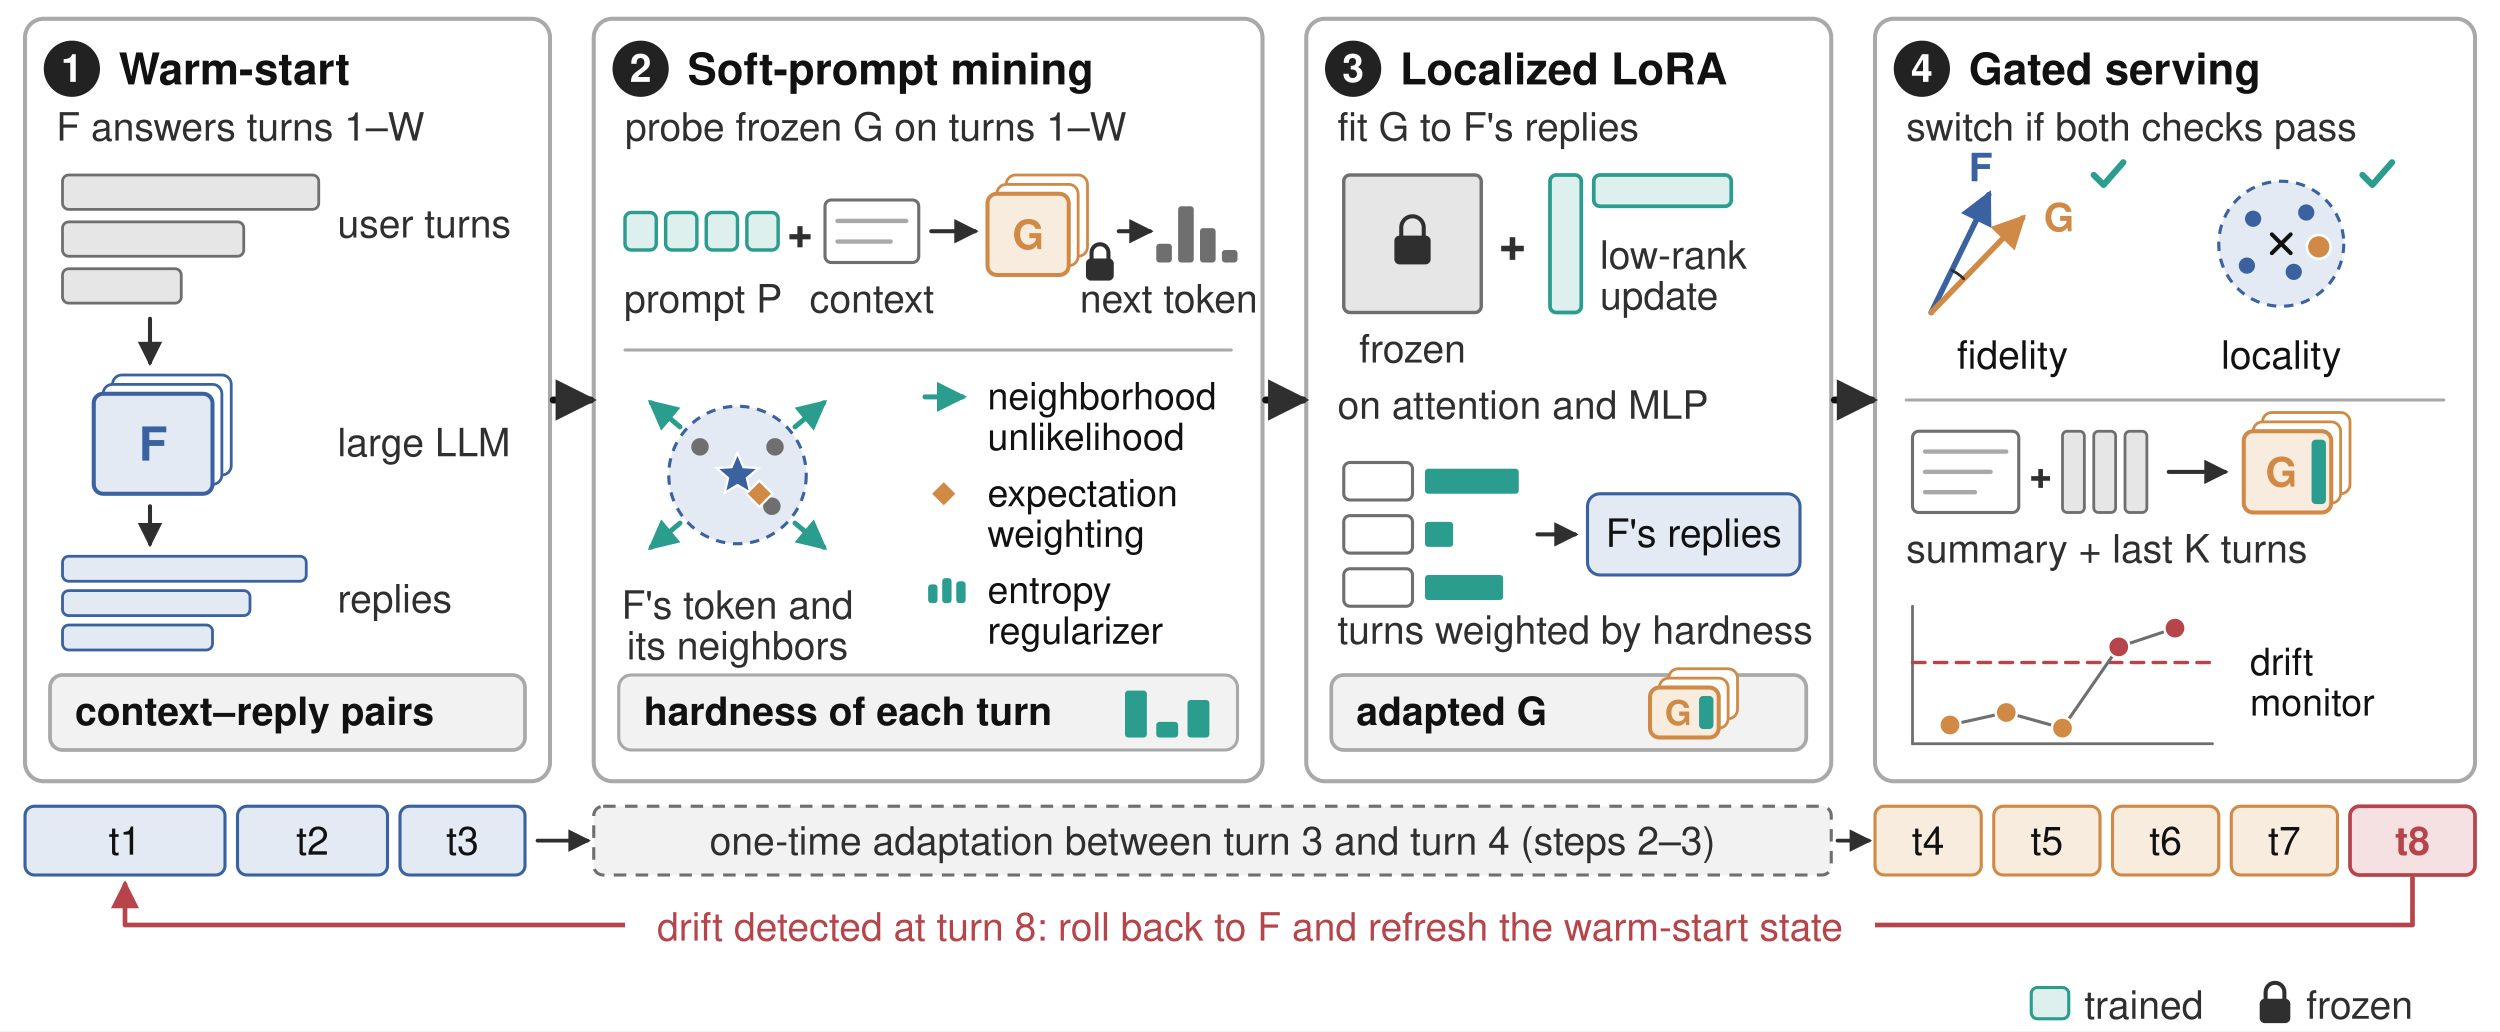
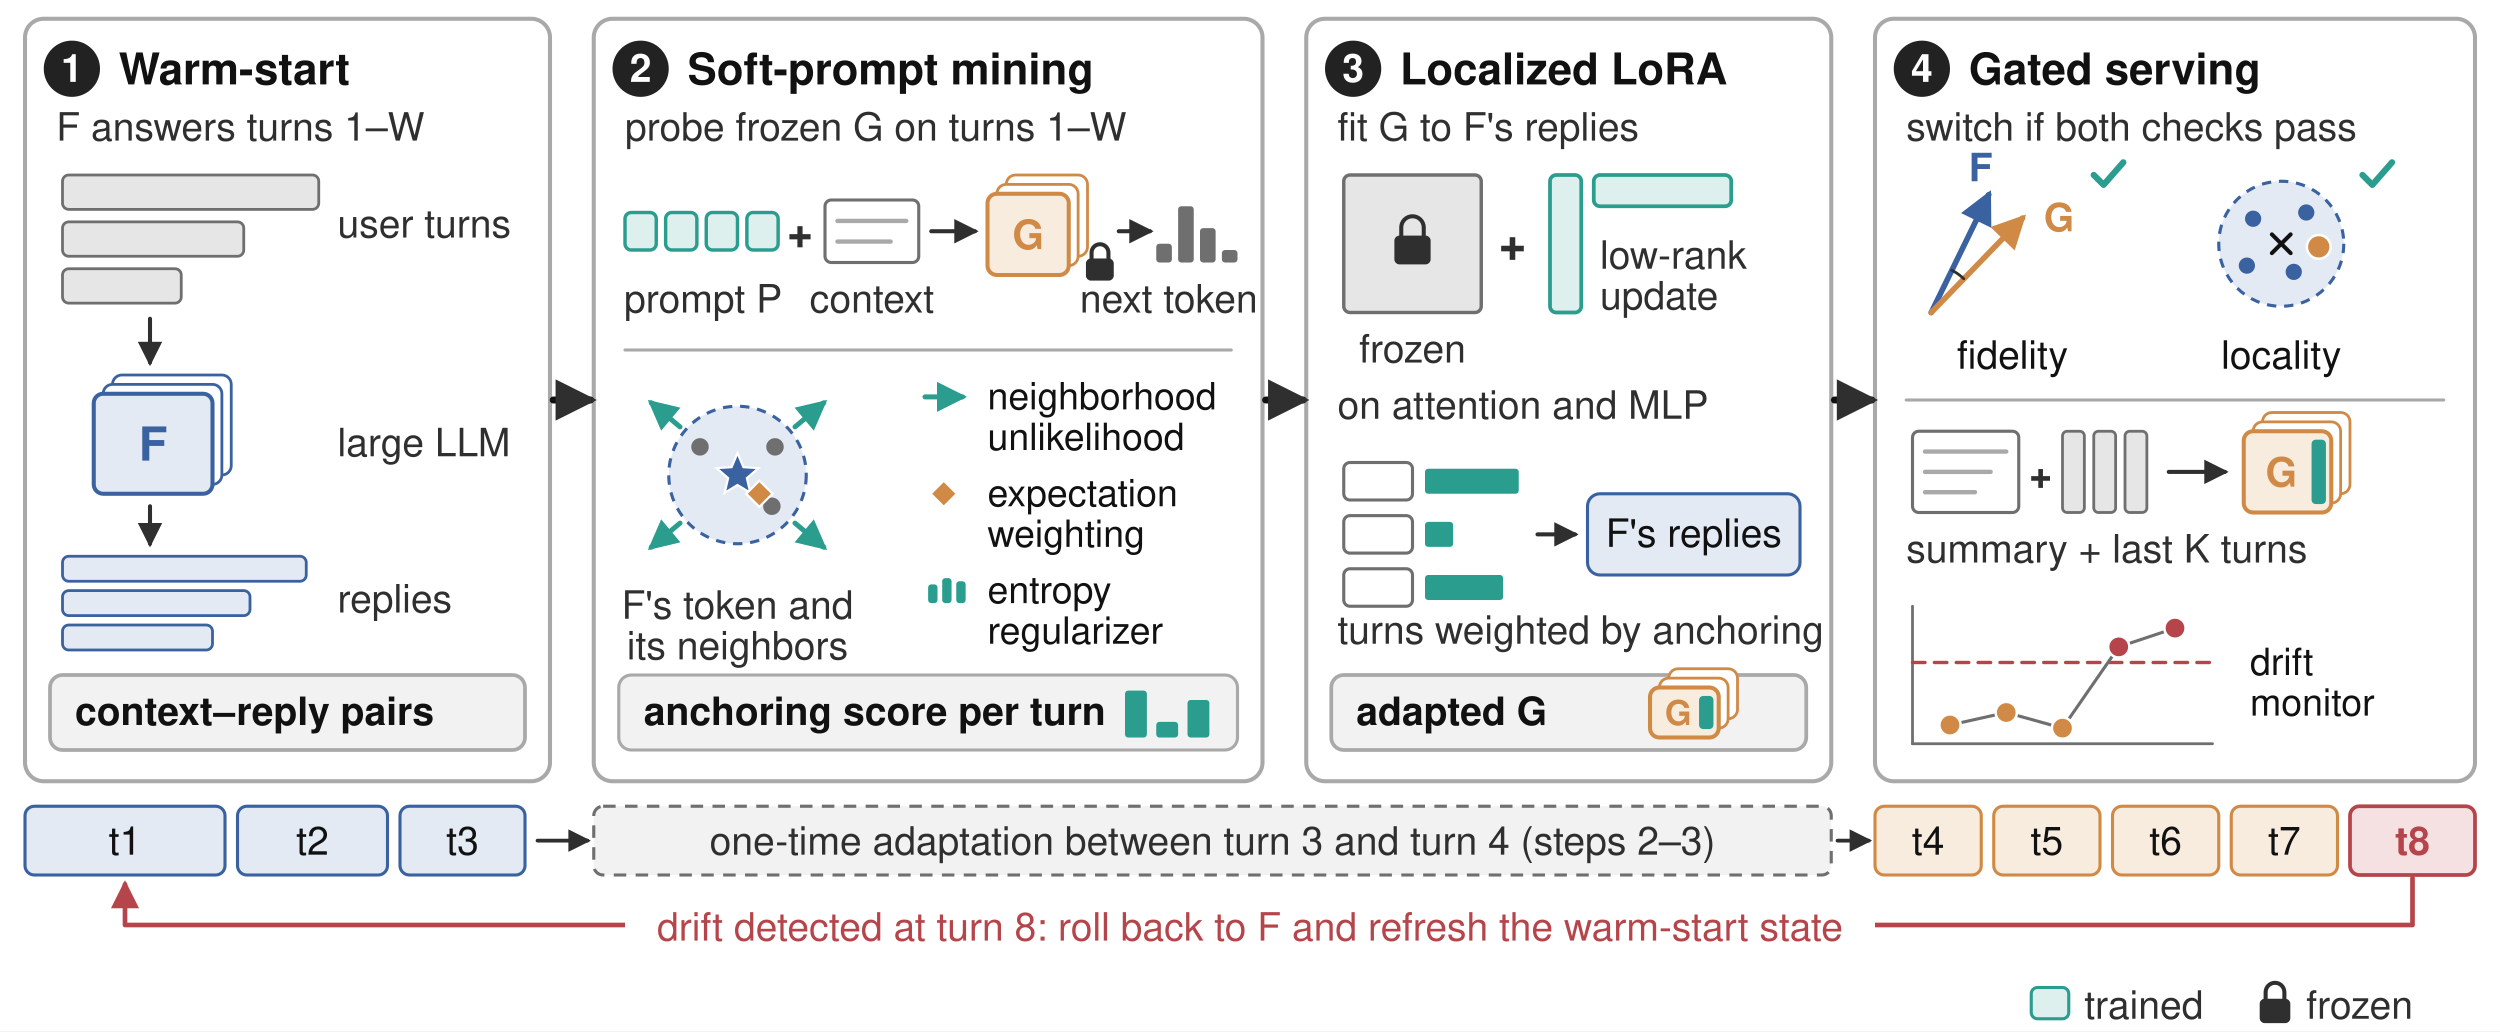
- <svg xmlns="http://www.w3.org/2000/svg" width="800" height="330" viewBox="0 0 800 330" role="img" aria-label="SOMA overview. Warm-start: F answers the first turns. Soft-prompt mining on the frozen G scores how hard each warm-start turn is. Localized LoRA fits G to F on the hard turns. Gated serving: G takes over after a fidelity and locality check and serves from a compressed context; a drift monitor rolls back to F.">
+ <svg xmlns="http://www.w3.org/2000/svg" width="800" height="330" viewBox="0 0 800 330" role="img" aria-label="SOMA overview. Warm-start: F answers the first turns. An adversarial soft prompt on the frozen G scores how robustly G still reproduces F on each warm-start turn. Localized LoRA fits G to F, weighted by this score. Gated serving: G takes over after a fidelity and locality check and serves from a compressed context; a drift monitor rolls back to F.">
  <defs>
    <marker id="arr" viewBox="0 0 10 10" refX="8.5" refY="5" markerWidth="6" markerHeight="6" orient="auto-start-reverse">
      <path d="M0,0 L10,5 L0,10 z" fill="#2F2F2F" />
    </marker>
    <marker id="arrT" viewBox="0 0 10 10" refX="8.5" refY="5" markerWidth="6" markerHeight="6" orient="auto-start-reverse">
      <path d="M0,0 L10,5 L0,10 z" fill="#2A9D8F" />
    </marker>
    <marker id="arrR" viewBox="0 0 10 10" refX="8.5" refY="5" markerWidth="6" markerHeight="6" orient="auto-start-reverse">
      <path d="M0,0 L10,5 L0,10 z" fill="#B5454A" />
    </marker>
    <marker id="arrN" viewBox="0 0 10 10" refX="8.5" refY="5" markerWidth="6" markerHeight="6" orient="auto-start-reverse">
      <path d="M0,0 L10,5 L0,10 z" fill="#3A62A0" />
    </marker>
    <marker id="arrO" viewBox="0 0 10 10" refX="8.5" refY="5" markerWidth="6" markerHeight="6" orient="auto-start-reverse">
      <path d="M0,0 L10,5 L0,10 z" fill="#D08A45" />
    </marker>
  </defs>
  <rect x="0" y="0" width="800" height="330" fill="#ffffff" />
  <rect x="8.0" y="6.0" width="168.0" height="244.0" rx="6" ry="6" fill="#ffffff" stroke="#A9A9A9" stroke-width="1.3" />
  <circle cx="23.0" cy="22.0" r="9" fill="#222222" stroke="none" stroke-width="1.1" />
  <text x="23.0" y="26.2" font-family="Helvetica, Arial, 'Liberation Sans', sans-serif" font-size="12.5" font-weight="bold" fill="#ffffff" text-anchor="middle">1</text>
  <text x="38.0" y="27.0" font-family="Helvetica, Arial, 'Liberation Sans', sans-serif" font-size="14" font-weight="bold" fill="#111111" text-anchor="start">Warm-start</text>
  <text x="18.0" y="45.0" font-family="Helvetica, Arial, 'Liberation Sans', sans-serif" font-size="12.5" font-weight="normal" fill="#2F2F2F" text-anchor="start">F answers turns 1–W</text>
  <rect x="190.0" y="6.0" width="214.0" height="244.0" rx="6" ry="6" fill="#ffffff" stroke="#A9A9A9" stroke-width="1.3" />
  <circle cx="205.0" cy="22.0" r="9" fill="#222222" stroke="none" stroke-width="1.1" />
  <text x="205.0" y="26.2" font-family="Helvetica, Arial, 'Liberation Sans', sans-serif" font-size="12.5" font-weight="bold" fill="#ffffff" text-anchor="middle">2</text>
  <text x="220.0" y="27.0" font-family="Helvetica, Arial, 'Liberation Sans', sans-serif" font-size="14" font-weight="bold" fill="#111111" text-anchor="start">Soft-prompt mining</text>
  <text x="200.0" y="45.0" font-family="Helvetica, Arial, 'Liberation Sans', sans-serif" font-size="12.5" font-weight="normal" fill="#2F2F2F" text-anchor="start">probe frozen G on turns 1–W</text>
  <rect x="418.0" y="6.0" width="168.0" height="244.0" rx="6" ry="6" fill="#ffffff" stroke="#A9A9A9" stroke-width="1.3" />
  <circle cx="433.0" cy="22.0" r="9" fill="#222222" stroke="none" stroke-width="1.1" />
  <text x="433.0" y="26.2" font-family="Helvetica, Arial, 'Liberation Sans', sans-serif" font-size="12.5" font-weight="bold" fill="#ffffff" text-anchor="middle">3</text>
  <text x="448.0" y="27.0" font-family="Helvetica, Arial, 'Liberation Sans', sans-serif" font-size="14" font-weight="bold" fill="#111111" text-anchor="start">Localized LoRA</text>
  <text x="428.0" y="45.0" font-family="Helvetica, Arial, 'Liberation Sans', sans-serif" font-size="12.5" font-weight="normal" fill="#2F2F2F" text-anchor="start">fit G to F's replies</text>
  <rect x="600.0" y="6.0" width="192.0" height="244.0" rx="6" ry="6" fill="#ffffff" stroke="#A9A9A9" stroke-width="1.3" />
  <circle cx="615.0" cy="22.0" r="9" fill="#222222" stroke="none" stroke-width="1.1" />
  <text x="615.0" y="26.2" font-family="Helvetica, Arial, 'Liberation Sans', sans-serif" font-size="12.5" font-weight="bold" fill="#ffffff" text-anchor="middle">4</text>
  <text x="630.0" y="27.0" font-family="Helvetica, Arial, 'Liberation Sans', sans-serif" font-size="14" font-weight="bold" fill="#111111" text-anchor="start">Gated serving</text>
  <text x="610.0" y="45.0" font-family="Helvetica, Arial, 'Liberation Sans', sans-serif" font-size="12.5" font-weight="normal" fill="#2F2F2F" text-anchor="start">switch if both checks pass</text>
  <line x1="177.0" y1="128.0" x2="189.0" y2="128.0" stroke="#111111" stroke-width="2.2" stroke-linecap="round" marker-end="url(#arr)" />
  <line x1="405.0" y1="128.0" x2="417.0" y2="128.0" stroke="#111111" stroke-width="2.2" stroke-linecap="round" marker-end="url(#arr)" />
  <line x1="587.0" y1="128.0" x2="599.0" y2="128.0" stroke="#111111" stroke-width="2.2" stroke-linecap="round" marker-end="url(#arr)" />
  <rect x="20.0" y="56.0" width="82.0" height="11.0" rx="2" ry="2" fill="#E6E6E6" stroke="#6F6F6F" stroke-width="0.9" />
  <rect x="20.0" y="71.0" width="58.0" height="11.0" rx="2" ry="2" fill="#E6E6E6" stroke="#6F6F6F" stroke-width="0.9" />
  <rect x="20.0" y="86.0" width="38.0" height="11.0" rx="2" ry="2" fill="#E6E6E6" stroke="#6F6F6F" stroke-width="0.9" />
  <text x="108.0" y="76.0" font-family="Helvetica, Arial, 'Liberation Sans', sans-serif" font-size="12.5" font-weight="normal" fill="#2F2F2F" text-anchor="start">user turns</text>
  <line x1="48.0" y1="102.0" x2="48.0" y2="116.0" stroke="#2F2F2F" stroke-width="1.3" stroke-linecap="round" marker-end="url(#arr)" />
  <rect x="36.0" y="120.0" width="38.0" height="32.0" rx="3" ry="3" fill="#ffffff" stroke="#3A62A0" stroke-width="0.9" />
  <rect x="33.0" y="123.0" width="38.0" height="32.0" rx="3" ry="3" fill="#ffffff" stroke="#3A62A0" stroke-width="0.9" />
  <rect x="30.0" y="126.0" width="38.0" height="32.0" rx="3" ry="3" fill="#E3EAF4" stroke="#3A62A0" stroke-width="1.3" />
  <text x="49.0" y="147.4" font-family="Helvetica, Arial, 'Liberation Sans', sans-serif" font-size="15" font-weight="bold" fill="#3A62A0" text-anchor="middle">F</text>
  <text x="108.0" y="146.0" font-family="Helvetica, Arial, 'Liberation Sans', sans-serif" font-size="12.5" font-weight="normal" fill="#2F2F2F" text-anchor="start">large LLM</text>
  <line x1="48.0" y1="162.0" x2="48.0" y2="174.0" stroke="#2F2F2F" stroke-width="1.3" stroke-linecap="round" marker-end="url(#arr)" />
  <rect x="20.0" y="178.0" width="78.0" height="8.0" rx="2" ry="2" fill="#E3EAF4" stroke="#3A62A0" stroke-width="0.9" />
  <rect x="20.0" y="189.0" width="60.0" height="8.0" rx="2" ry="2" fill="#E3EAF4" stroke="#3A62A0" stroke-width="0.9" />
  <rect x="20.0" y="200.0" width="48.0" height="8.0" rx="2" ry="2" fill="#E3EAF4" stroke="#3A62A0" stroke-width="0.9" />
  <text x="108.0" y="196.0" font-family="Helvetica, Arial, 'Liberation Sans', sans-serif" font-size="12.5" font-weight="normal" fill="#2F2F2F" text-anchor="start">replies</text>
  <rect x="16.0" y="216.0" width="152.0" height="24.0" rx="4" ry="4" fill="#F2F2F2" stroke="#A9A9A9" stroke-width="1.2" />
  <text x="24.0" y="232.0" font-family="Helvetica, Arial, 'Liberation Sans', sans-serif" font-size="12.5" font-weight="bold" fill="#111111" text-anchor="start">context–reply pairs</text>
  <rect x="200.0" y="68.0" width="10.0" height="12.0" rx="2" ry="2" fill="#DDF0ED" stroke="#2A9D8F" stroke-width="1.1" />
  <rect x="213.0" y="68.0" width="10.0" height="12.0" rx="2" ry="2" fill="#DDF0ED" stroke="#2A9D8F" stroke-width="1.1" />
  <rect x="226.0" y="68.0" width="10.0" height="12.0" rx="2" ry="2" fill="#DDF0ED" stroke="#2A9D8F" stroke-width="1.1" />
  <rect x="239.0" y="68.0" width="10.0" height="12.0" rx="2" ry="2" fill="#DDF0ED" stroke="#2A9D8F" stroke-width="1.1" />
  <text x="256.0" y="79.0" font-family="Helvetica, Arial, 'Liberation Sans', sans-serif" font-size="14" font-weight="bold" fill="#2F2F2F" text-anchor="middle">+</text>
  <rect x="264.0" y="64.0" width="30.0" height="20.0" rx="2" ry="2" fill="#ffffff" stroke="#6F6F6F" stroke-width="1" />
  <line x1="268.0" y1="70.7" x2="290.0" y2="70.7" stroke="#A9A9A9" stroke-width="1.4" stroke-linecap="round" />
  <line x1="268.0" y1="77.3" x2="285.0" y2="77.3" stroke="#A9A9A9" stroke-width="1.4" stroke-linecap="round" />
  <line x1="298.0" y1="74.0" x2="312.0" y2="74.0" stroke="#2F2F2F" stroke-width="1.3" stroke-linecap="round" marker-end="url(#arr)" />
  <rect x="322.0" y="56.0" width="26.0" height="26.0" rx="3" ry="3" fill="#ffffff" stroke="#D08A45" stroke-width="0.9" />
  <rect x="319.0" y="59.0" width="26.0" height="26.0" rx="3" ry="3" fill="#ffffff" stroke="#D08A45" stroke-width="0.9" />
  <rect x="316.0" y="62.0" width="26.0" height="26.0" rx="3" ry="3" fill="#F8ECDF" stroke="#D08A45" stroke-width="1.3" />
  <text x="329.0" y="79.7" font-family="Helvetica, Arial, 'Liberation Sans', sans-serif" font-size="13" font-weight="bold" fill="#D08A45" text-anchor="middle">G</text>
  <rect x="347.9" y="83.1" width="8.1" height="6.3" rx="1.2" ry="1.2" fill="#2F2F2F" stroke="#2F2F2F" stroke-width="0.8" />
  <path d="M349.3,83.1 v-2.25 a2.7,2.7 0 0 1 5.4,0 v2.25" stroke="#2F2F2F" stroke-width="1.3" fill="none" stroke-linejoin="round" stroke-linecap="round" />
  <line x1="358.0" y1="74.0" x2="368.0" y2="74.0" stroke="#2F2F2F" stroke-width="1.3" stroke-linecap="round" marker-end="url(#arr)" />
  <rect x="370.0" y="78.0" width="5" height="6" rx="1" fill="#6F6F6F" />
  <rect x="377.0" y="66.0" width="5" height="18" rx="1" fill="#6F6F6F" />
  <rect x="384.0" y="73.0" width="5" height="11" rx="1" fill="#6F6F6F" />
  <rect x="391.0" y="80.0" width="5" height="4" rx="1" fill="#6F6F6F" />
  <text x="225.0" y="100.0" font-family="Helvetica, Arial, 'Liberation Sans', sans-serif" font-size="12.5" font-weight="normal" fill="#2F2F2F" text-anchor="middle">prompt P</text>
  <text x="279.0" y="100.0" font-family="Helvetica, Arial, 'Liberation Sans', sans-serif" font-size="12.5" font-weight="normal" fill="#2F2F2F" text-anchor="middle">context</text>
  <text x="374.0" y="100.0" font-family="Helvetica, Arial, 'Liberation Sans', sans-serif" font-size="12.5" font-weight="normal" fill="#2F2F2F" text-anchor="middle">next token</text>
  <line x1="200.0" y1="112.0" x2="394.0" y2="112.0" stroke="#A9A9A9" stroke-width="1" stroke-linecap="round" />
  <circle cx="236.0" cy="152.0" r="22" fill="#E3EAF4" stroke="#3A62A0" stroke-width="1" stroke-dasharray="3 2.5" />
  <circle cx="224.0" cy="143.0" r="2.8" fill="#6F6F6F" stroke="none" stroke-width="1.1" />
  <circle cx="247.0" cy="162.0" r="2.8" fill="#6F6F6F" stroke="none" stroke-width="1.1" />
  <circle cx="248.0" cy="143.0" r="2.8" fill="#6F6F6F" stroke="none" stroke-width="1.1" />
  <polygon points="236.0,145.0 237.9,149.5 242.7,149.8 239.0,153.0 240.1,157.7 236.0,155.2 231.9,157.7 233.0,153.0 229.3,149.8 234.1,149.5" fill="#3A62A0" stroke="#ffffff" stroke-width="0.7" />
  <polygon points="243,153.8 247.2,158 243,162.2 238.8,158" fill="#D08A45" stroke="#ffffff" stroke-width="0.7" />
  <line x1="254.4" y1="136.6" x2="263.6" y2="128.9" stroke="#2A9D8F" stroke-width="1.6" stroke-linecap="round" marker-end="url(#arrT)" />
  <line x1="217.6" y1="136.6" x2="208.4" y2="128.9" stroke="#2A9D8F" stroke-width="1.6" stroke-linecap="round" marker-end="url(#arrT)" />
  <line x1="217.6" y1="167.4" x2="208.4" y2="175.1" stroke="#2A9D8F" stroke-width="1.6" stroke-linecap="round" marker-end="url(#arrT)" />
  <line x1="254.4" y1="167.4" x2="263.6" y2="175.1" stroke="#2A9D8F" stroke-width="1.6" stroke-linecap="round" marker-end="url(#arrT)" />
  <text x="236.0" y="198.0" font-family="Helvetica, Arial, 'Liberation Sans', sans-serif" font-size="12.5" font-weight="normal" fill="#2F2F2F" text-anchor="middle">F's token and</text>
  <text x="236.0" y="211.0" font-family="Helvetica, Arial, 'Liberation Sans', sans-serif" font-size="12.5" font-weight="normal" fill="#2F2F2F" text-anchor="middle">its neighbors</text>
  <line x1="296.0" y1="127.0" x2="308.0" y2="127.0" stroke="#2A9D8F" stroke-width="1.6" stroke-linecap="round" marker-end="url(#arrT)" />
  <text x="316.0" y="131.0" font-family="Helvetica, Arial, 'Liberation Sans', sans-serif" font-size="12" font-weight="normal" fill="#111111" text-anchor="start">neighborhood</text>
  <text x="316.0" y="144.0" font-family="Helvetica, Arial, 'Liberation Sans', sans-serif" font-size="12" font-weight="normal" fill="#111111" text-anchor="start">unlikelihood</text>
  <polygon points="302,153.8 306.2,158 302,162.2 297.8,158" fill="#D08A45" stroke="#ffffff" stroke-width="0.7" />
  <text x="316.0" y="162.0" font-family="Helvetica, Arial, 'Liberation Sans', sans-serif" font-size="12" font-weight="normal" fill="#111111" text-anchor="start">expectation</text>
  <text x="316.0" y="175.0" font-family="Helvetica, Arial, 'Liberation Sans', sans-serif" font-size="12" font-weight="normal" fill="#111111" text-anchor="start">weighting</text>
  <rect x="297.0" y="187.0" width="3" height="6" rx="1" fill="#2A9D8F" />
  <rect x="301.5" y="185.0" width="3" height="8" rx="1" fill="#2A9D8F" />
  <rect x="306.0" y="186.0" width="3" height="7" rx="1" fill="#2A9D8F" />
  <text x="316.0" y="193.0" font-family="Helvetica, Arial, 'Liberation Sans', sans-serif" font-size="12" font-weight="normal" fill="#111111" text-anchor="start">entropy</text>
  <text x="316.0" y="206.0" font-family="Helvetica, Arial, 'Liberation Sans', sans-serif" font-size="12" font-weight="normal" fill="#111111" text-anchor="start">regularizer</text>
  <rect x="198.0" y="216.0" width="198.0" height="24.0" rx="4" ry="4" fill="#F2F2F2" stroke="#A9A9A9" stroke-width="1" />
-   <text x="206.0" y="232.0" font-family="Helvetica, Arial, 'Liberation Sans', sans-serif" font-size="12.5" font-weight="bold" fill="#111111" text-anchor="start">hardness of each turn</text>
+   <text x="206.0" y="232.0" font-family="Helvetica, Arial, 'Liberation Sans', sans-serif" font-size="12.5" font-weight="bold" fill="#111111" text-anchor="start">anchoring score per turn</text>
  <rect x="360.0" y="221.0" width="7" height="15" rx="1" fill="#2A9D8F" />
  <rect x="370.0" y="231.0" width="7" height="5" rx="1" fill="#2A9D8F" />
  <rect x="380.0" y="224.0" width="7" height="12" rx="1" fill="#2A9D8F" />
  <rect x="430.0" y="56.0" width="44.0" height="44.0" rx="2" ry="2" fill="#E6E6E6" stroke="#6F6F6F" stroke-width="1.1" />
  <rect x="446.6" y="75.8" width="10.8" height="8.4" rx="1.2" ry="1.2" fill="#2F2F2F" stroke="#2F2F2F" stroke-width="0.8" />
  <path d="M448.4,75.8 v-3.0 a3.6,3.6 0 0 1 7.2,0 v3.0" stroke="#2F2F2F" stroke-width="1.3" fill="none" stroke-linejoin="round" stroke-linecap="round" />
  <text x="484.0" y="83.0" font-family="Helvetica, Arial, 'Liberation Sans', sans-serif" font-size="15" font-weight="bold" fill="#2F2F2F" text-anchor="middle">+</text>
  <rect x="496.0" y="56.0" width="10.0" height="44.0" rx="2" ry="2" fill="#DDF0ED" stroke="#2A9D8F" stroke-width="1.2" />
  <rect x="510.0" y="56.0" width="44.0" height="10.0" rx="2" ry="2" fill="#DDF0ED" stroke="#2A9D8F" stroke-width="1.2" />
  <text x="452.0" y="116.0" font-family="Helvetica, Arial, 'Liberation Sans', sans-serif" font-size="12.5" font-weight="normal" fill="#2F2F2F" text-anchor="middle">frozen</text>
  <text x="512.0" y="86.0" font-family="Helvetica, Arial, 'Liberation Sans', sans-serif" font-size="12.5" font-weight="normal" fill="#2F2F2F" text-anchor="start">low-rank</text>
  <text x="512.0" y="99.0" font-family="Helvetica, Arial, 'Liberation Sans', sans-serif" font-size="12.5" font-weight="normal" fill="#2F2F2F" text-anchor="start">update</text>
  <text x="428.0" y="134.0" font-family="Helvetica, Arial, 'Liberation Sans', sans-serif" font-size="12.5" font-weight="normal" fill="#2F2F2F" text-anchor="start">on attention and MLP</text>
  <rect x="430.0" y="148.0" width="22.0" height="12.0" rx="2" ry="2" fill="#ffffff" stroke="#6F6F6F" stroke-width="1" />
  <rect x="456.0" y="150.0" width="30" height="8" rx="1" fill="#2A9D8F" />
  <rect x="430.0" y="165.0" width="22.0" height="12.0" rx="2" ry="2" fill="#ffffff" stroke="#6F6F6F" stroke-width="1" />
  <rect x="456.0" y="167.0" width="9" height="8" rx="1" fill="#2A9D8F" />
  <rect x="430.0" y="182.0" width="22.0" height="12.0" rx="2" ry="2" fill="#ffffff" stroke="#6F6F6F" stroke-width="1" />
  <rect x="456.0" y="184.0" width="25" height="8" rx="1" fill="#2A9D8F" />
  <line x1="492.0" y1="171.0" x2="504.0" y2="171.0" stroke="#2F2F2F" stroke-width="1.3" stroke-linecap="round" marker-end="url(#arr)" />
  <rect x="508.0" y="158.0" width="68.0" height="26.0" rx="4" ry="4" fill="#E3EAF4" stroke="#3A62A0" stroke-width="1" />
  <text x="542.0" y="175.0" font-family="Helvetica, Arial, 'Liberation Sans', sans-serif" font-size="12.5" font-weight="normal" fill="#111111" text-anchor="middle">F's replies</text>
-   <text x="428.0" y="206.0" font-family="Helvetica, Arial, 'Liberation Sans', sans-serif" font-size="12.5" font-weight="normal" fill="#2F2F2F" text-anchor="start">turns weighted by hardness</text>
+   <text x="428.0" y="206.0" font-family="Helvetica, Arial, 'Liberation Sans', sans-serif" font-size="12.5" font-weight="normal" fill="#2F2F2F" text-anchor="start">turns weighted by anchoring</text>
  <rect x="426.0" y="216.0" width="152.0" height="24.0" rx="4" ry="4" fill="#F2F2F2" stroke="#A9A9A9" stroke-width="1.2" />
  <text x="434.0" y="232.0" font-family="Helvetica, Arial, 'Liberation Sans', sans-serif" font-size="12.5" font-weight="bold" fill="#111111" text-anchor="start">adapted G</text>
  <rect x="534.0" y="214.0" width="22.0" height="16.0" rx="3" ry="3" fill="#ffffff" stroke="#D08A45" stroke-width="0.9" />
  <rect x="531.0" y="217.0" width="22.0" height="16.0" rx="3" ry="3" fill="#ffffff" stroke="#D08A45" stroke-width="0.9" />
  <rect x="528.0" y="220.0" width="22.0" height="16.0" rx="3" ry="3" fill="#F8ECDF" stroke="#D08A45" stroke-width="1.3" />
  <text x="537.0" y="232.0" font-family="Helvetica, Arial, 'Liberation Sans', sans-serif" font-size="11" font-weight="bold" fill="#D08A45" text-anchor="middle">G</text>
  <rect x="544.0" y="223.0" width="4.0" height="10.0" rx="1" ry="1" fill="#2A9D8F" stroke="#2A9D8F" stroke-width="0.6" />
  <line x1="618.0" y1="100.0" x2="636.4" y2="62.3" stroke="#3A62A0" stroke-width="1.8" stroke-linecap="round" marker-end="url(#arrN)" />
  <line x1="618.0" y1="100.0" x2="647.2" y2="69.8" stroke="#D08A45" stroke-width="1.8" stroke-linecap="round" marker-end="url(#arrO)" />
  <path d="M628.4,89.2 A15,15 0 0 0 624.6,86.5" stroke="#2F2F2F" stroke-width="0.9" fill="none" stroke-linejoin="round" stroke-linecap="round" />
  <text x="630.0" y="58.0" font-family="Helvetica, Arial, 'Liberation Sans', sans-serif" font-size="12.5" font-weight="bold" fill="#3A62A0" text-anchor="start">F</text>
  <text x="654.0" y="74.0" font-family="Helvetica, Arial, 'Liberation Sans', sans-serif" font-size="12.5" font-weight="bold" fill="#D08A45" text-anchor="start">G</text>
  <text x="644.0" y="118.0" font-family="Helvetica, Arial, 'Liberation Sans', sans-serif" font-size="12.5" font-weight="normal" fill="#111111" text-anchor="middle">fidelity</text>
  <path d="M670,56 l3.15,3.15 l6.3,-7.2" stroke="#2A9D8F" stroke-width="2.0" fill="none" stroke-linejoin="round" stroke-linecap="round" />
  <circle cx="730.0" cy="78.0" r="20" fill="#E3EAF4" stroke="#3A62A0" stroke-width="1" stroke-dasharray="3 2.5" />
  <circle cx="721.0" cy="70.0" r="2.6" fill="#3A62A0" stroke="none" stroke-width="1.1" />
  <circle cx="738.0" cy="68.0" r="2.6" fill="#3A62A0" stroke="none" stroke-width="1.1" />
  <circle cx="719.0" cy="85.0" r="2.6" fill="#3A62A0" stroke="none" stroke-width="1.1" />
  <circle cx="734.0" cy="87.0" r="2.6" fill="#3A62A0" stroke="none" stroke-width="1.1" />
  <line x1="727.0" y1="75.0" x2="733.0" y2="81.0" stroke="#111111" stroke-width="1.3" stroke-linecap="round" />
  <line x1="727.0" y1="81.0" x2="733.0" y2="75.0" stroke="#111111" stroke-width="1.3" stroke-linecap="round" />
  <circle cx="742.0" cy="79.0" r="3.8" fill="#D08A45" stroke="#ffffff" stroke-width="0.8" />
  <text x="730.0" y="118.0" font-family="Helvetica, Arial, 'Liberation Sans', sans-serif" font-size="12.5" font-weight="normal" fill="#111111" text-anchor="middle">locality</text>
  <path d="M756,56 l3.15,3.15 l6.3,-7.2" stroke="#2A9D8F" stroke-width="2.0" fill="none" stroke-linejoin="round" stroke-linecap="round" />
  <line x1="610.0" y1="128.0" x2="782.0" y2="128.0" stroke="#A9A9A9" stroke-width="1" stroke-linecap="round" />
  <rect x="612.0" y="138.0" width="34.0" height="26.0" rx="2" ry="2" fill="#ffffff" stroke="#6F6F6F" stroke-width="1" />
  <line x1="616.0" y1="144.5" x2="642.0" y2="144.5" stroke="#A9A9A9" stroke-width="1.4" stroke-linecap="round" />
  <line x1="616.0" y1="151.0" x2="637.0" y2="151.0" stroke="#A9A9A9" stroke-width="1.4" stroke-linecap="round" />
  <line x1="616.0" y1="157.5" x2="632.0" y2="157.5" stroke="#A9A9A9" stroke-width="1.4" stroke-linecap="round" />
  <text x="653.0" y="156.0" font-family="Helvetica, Arial, 'Liberation Sans', sans-serif" font-size="12.5" font-weight="bold" fill="#2F2F2F" text-anchor="middle">+</text>
  <rect x="660.0" y="138.0" width="7.0" height="26.0" rx="1.5" ry="1.5" fill="#E6E6E6" stroke="#6F6F6F" stroke-width="0.9" />
  <rect x="670.0" y="138.0" width="7.0" height="26.0" rx="1.5" ry="1.5" fill="#E6E6E6" stroke="#6F6F6F" stroke-width="0.9" />
  <rect x="680.0" y="138.0" width="7.0" height="26.0" rx="1.5" ry="1.5" fill="#E6E6E6" stroke="#6F6F6F" stroke-width="0.9" />
  <line x1="694.0" y1="151.0" x2="712.0" y2="151.0" stroke="#2F2F2F" stroke-width="1.3" stroke-linecap="round" marker-end="url(#arr)" />
  <rect x="724.0" y="132.0" width="28.0" height="26.0" rx="3" ry="3" fill="#ffffff" stroke="#D08A45" stroke-width="0.9" />
  <rect x="721.0" y="135.0" width="28.0" height="26.0" rx="3" ry="3" fill="#ffffff" stroke="#D08A45" stroke-width="0.9" />
  <rect x="718.0" y="138.0" width="28.0" height="26.0" rx="3" ry="3" fill="#F8ECDF" stroke="#D08A45" stroke-width="1.3" />
  <text x="730.0" y="155.7" font-family="Helvetica, Arial, 'Liberation Sans', sans-serif" font-size="13" font-weight="bold" fill="#D08A45" text-anchor="middle">G</text>
  <rect x="740.0" y="141.0" width="4.0" height="20.0" rx="1" ry="1" fill="#2A9D8F" stroke="#2A9D8F" stroke-width="0.6" />
  <text x="610.0" y="180.0" font-family="Helvetica, Arial, 'Liberation Sans', sans-serif" font-size="12.5" font-weight="normal" fill="#2F2F2F" text-anchor="start">summary + last K turns</text>
  <line x1="612.0" y1="238.0" x2="708.0" y2="238.0" stroke="#6F6F6F" stroke-width="0.9" stroke-linecap="round" />
  <line x1="612.0" y1="238.0" x2="612.0" y2="194.0" stroke="#6F6F6F" stroke-width="0.9" stroke-linecap="round" />
  <line x1="612.0" y1="212.0" x2="708.0" y2="212.0" stroke="#B5454A" stroke-width="1.1" stroke-linecap="round" stroke-dasharray="4 3" />
  <path d="M624.0,232.0 L642.0,228.0 L660.0,233.0 L678.0,207.0 L696.0,201.0" stroke="#6F6F6F" stroke-width="1" fill="none" stroke-linejoin="round" stroke-linecap="round" />
  <circle cx="624.0" cy="232.0" r="3.4" fill="#D08A45" stroke="#ffffff" stroke-width="0.8" />
  <circle cx="642.0" cy="228.0" r="3.4" fill="#D08A45" stroke="#ffffff" stroke-width="0.8" />
  <circle cx="660.0" cy="233.0" r="3.4" fill="#D08A45" stroke="#ffffff" stroke-width="0.8" />
  <circle cx="678.0" cy="207.0" r="3.4" fill="#B5454A" stroke="#ffffff" stroke-width="0.8" />
  <circle cx="696.0" cy="201.0" r="3.4" fill="#B5454A" stroke="#ffffff" stroke-width="0.8" />
  <text x="720.0" y="216.0" font-family="Helvetica, Arial, 'Liberation Sans', sans-serif" font-size="12" font-weight="normal" fill="#111111" text-anchor="start">drift</text>
  <text x="720.0" y="229.0" font-family="Helvetica, Arial, 'Liberation Sans', sans-serif" font-size="12" font-weight="normal" fill="#111111" text-anchor="start">monitor</text>
  <rect x="8.0" y="258.0" width="64.0" height="22.0" rx="3" ry="3" fill="#E3EAF4" stroke="#3A62A0" stroke-width="1" />
  <text x="40.0" y="273.5" font-family="Helvetica, Arial, 'Liberation Sans', sans-serif" font-size="12.5" font-weight="normal" fill="#111111" text-anchor="middle">t1</text>
  <rect x="76.0" y="258.0" width="48.0" height="22.0" rx="3" ry="3" fill="#E3EAF4" stroke="#3A62A0" stroke-width="1" />
  <text x="100.0" y="273.5" font-family="Helvetica, Arial, 'Liberation Sans', sans-serif" font-size="12.5" font-weight="normal" fill="#111111" text-anchor="middle">t2</text>
  <rect x="128.0" y="258.0" width="40.0" height="22.0" rx="3" ry="3" fill="#E3EAF4" stroke="#3A62A0" stroke-width="1" />
  <text x="148.0" y="273.5" font-family="Helvetica, Arial, 'Liberation Sans', sans-serif" font-size="12.5" font-weight="normal" fill="#111111" text-anchor="middle">t3</text>
  <line x1="172.0" y1="269.0" x2="188.0" y2="269.0" stroke="#2F2F2F" stroke-width="1.2" stroke-linecap="round" marker-end="url(#arr)" />
  <rect x="190.0" y="258.0" width="396.0" height="22.0" rx="3" ry="3" fill="#F2F2F2" stroke="#6F6F6F" stroke-width="1" stroke-dasharray="4 3" />
  <text x="388.0" y="273.5" font-family="Helvetica, Arial, 'Liberation Sans', sans-serif" font-size="12.5" font-weight="normal" fill="#2F2F2F" text-anchor="middle">one-time adaptation between turn 3 and turn 4 (steps 2–3)</text>
  <line x1="588.0" y1="269.0" x2="598.0" y2="269.0" stroke="#2F2F2F" stroke-width="1.2" stroke-linecap="round" marker-end="url(#arr)" />
  <rect x="600.0" y="258.0" width="34.0" height="22.0" rx="3" ry="3" fill="#F8ECDF" stroke="#D08A45" stroke-width="1" />
  <text x="617.0" y="273.5" font-family="Helvetica, Arial, 'Liberation Sans', sans-serif" font-size="12.5" font-weight="normal" fill="#111111" text-anchor="middle">t4</text>
  <rect x="638.0" y="258.0" width="34.0" height="22.0" rx="3" ry="3" fill="#F8ECDF" stroke="#D08A45" stroke-width="1" />
  <text x="655.0" y="273.5" font-family="Helvetica, Arial, 'Liberation Sans', sans-serif" font-size="12.5" font-weight="normal" fill="#111111" text-anchor="middle">t5</text>
  <rect x="676.0" y="258.0" width="34.0" height="22.0" rx="3" ry="3" fill="#F8ECDF" stroke="#D08A45" stroke-width="1" />
  <text x="693.0" y="273.5" font-family="Helvetica, Arial, 'Liberation Sans', sans-serif" font-size="12.5" font-weight="normal" fill="#111111" text-anchor="middle">t6</text>
  <rect x="714.0" y="258.0" width="34.0" height="22.0" rx="3" ry="3" fill="#F8ECDF" stroke="#D08A45" stroke-width="1" />
  <text x="731.0" y="273.5" font-family="Helvetica, Arial, 'Liberation Sans', sans-serif" font-size="12.5" font-weight="normal" fill="#111111" text-anchor="middle">t7</text>
  <rect x="752.0" y="258.0" width="40.0" height="22.0" rx="3" ry="3" fill="#F5E1E2" stroke="#B5454A" stroke-width="1.2" />
  <text x="772.0" y="273.5" font-family="Helvetica, Arial, 'Liberation Sans', sans-serif" font-size="12.5" font-weight="bold" fill="#B5454A" text-anchor="middle">t8</text>
  <path d="M772.0,281 V296 H40 V283" stroke="#B5454A" stroke-width="1.5" fill="none" stroke-linejoin="round" stroke-linecap="round" marker-end="url(#arrR)" />
  <rect x="200" y="289" width="400" height="15" fill="#ffffff" />
  <text x="400.0" y="301.0" font-family="Helvetica, Arial, 'Liberation Sans', sans-serif" font-size="12.5" font-weight="normal" fill="#B5454A" text-anchor="middle">drift detected at turn 8: roll back to F and refresh the warm-start state</text>
  <rect x="650.0" y="316.0" width="12.0" height="10.0" rx="2" ry="2" fill="#DDF0ED" stroke="#2A9D8F" stroke-width="1" />
  <text x="667.0" y="326.0" font-family="Helvetica, Arial, 'Liberation Sans', sans-serif" font-size="12.5" font-weight="normal" fill="#2F2F2F" text-anchor="start">trained</text>
  <rect x="723.5" y="320.0" width="9.0" height="7.0" rx="1.2" ry="1.2" fill="#2F2F2F" stroke="#2F2F2F" stroke-width="0.8" />
  <path d="M725.0,320.0 v-2.5 a3.0,3.0 0 0 1 6.0,0 v2.5" stroke="#2F2F2F" stroke-width="1.3" fill="none" stroke-linejoin="round" stroke-linecap="round" />
  <text x="738.0" y="326.0" font-family="Helvetica, Arial, 'Liberation Sans', sans-serif" font-size="12.5" font-weight="normal" fill="#2F2F2F" text-anchor="start">frozen</text>
</svg>
